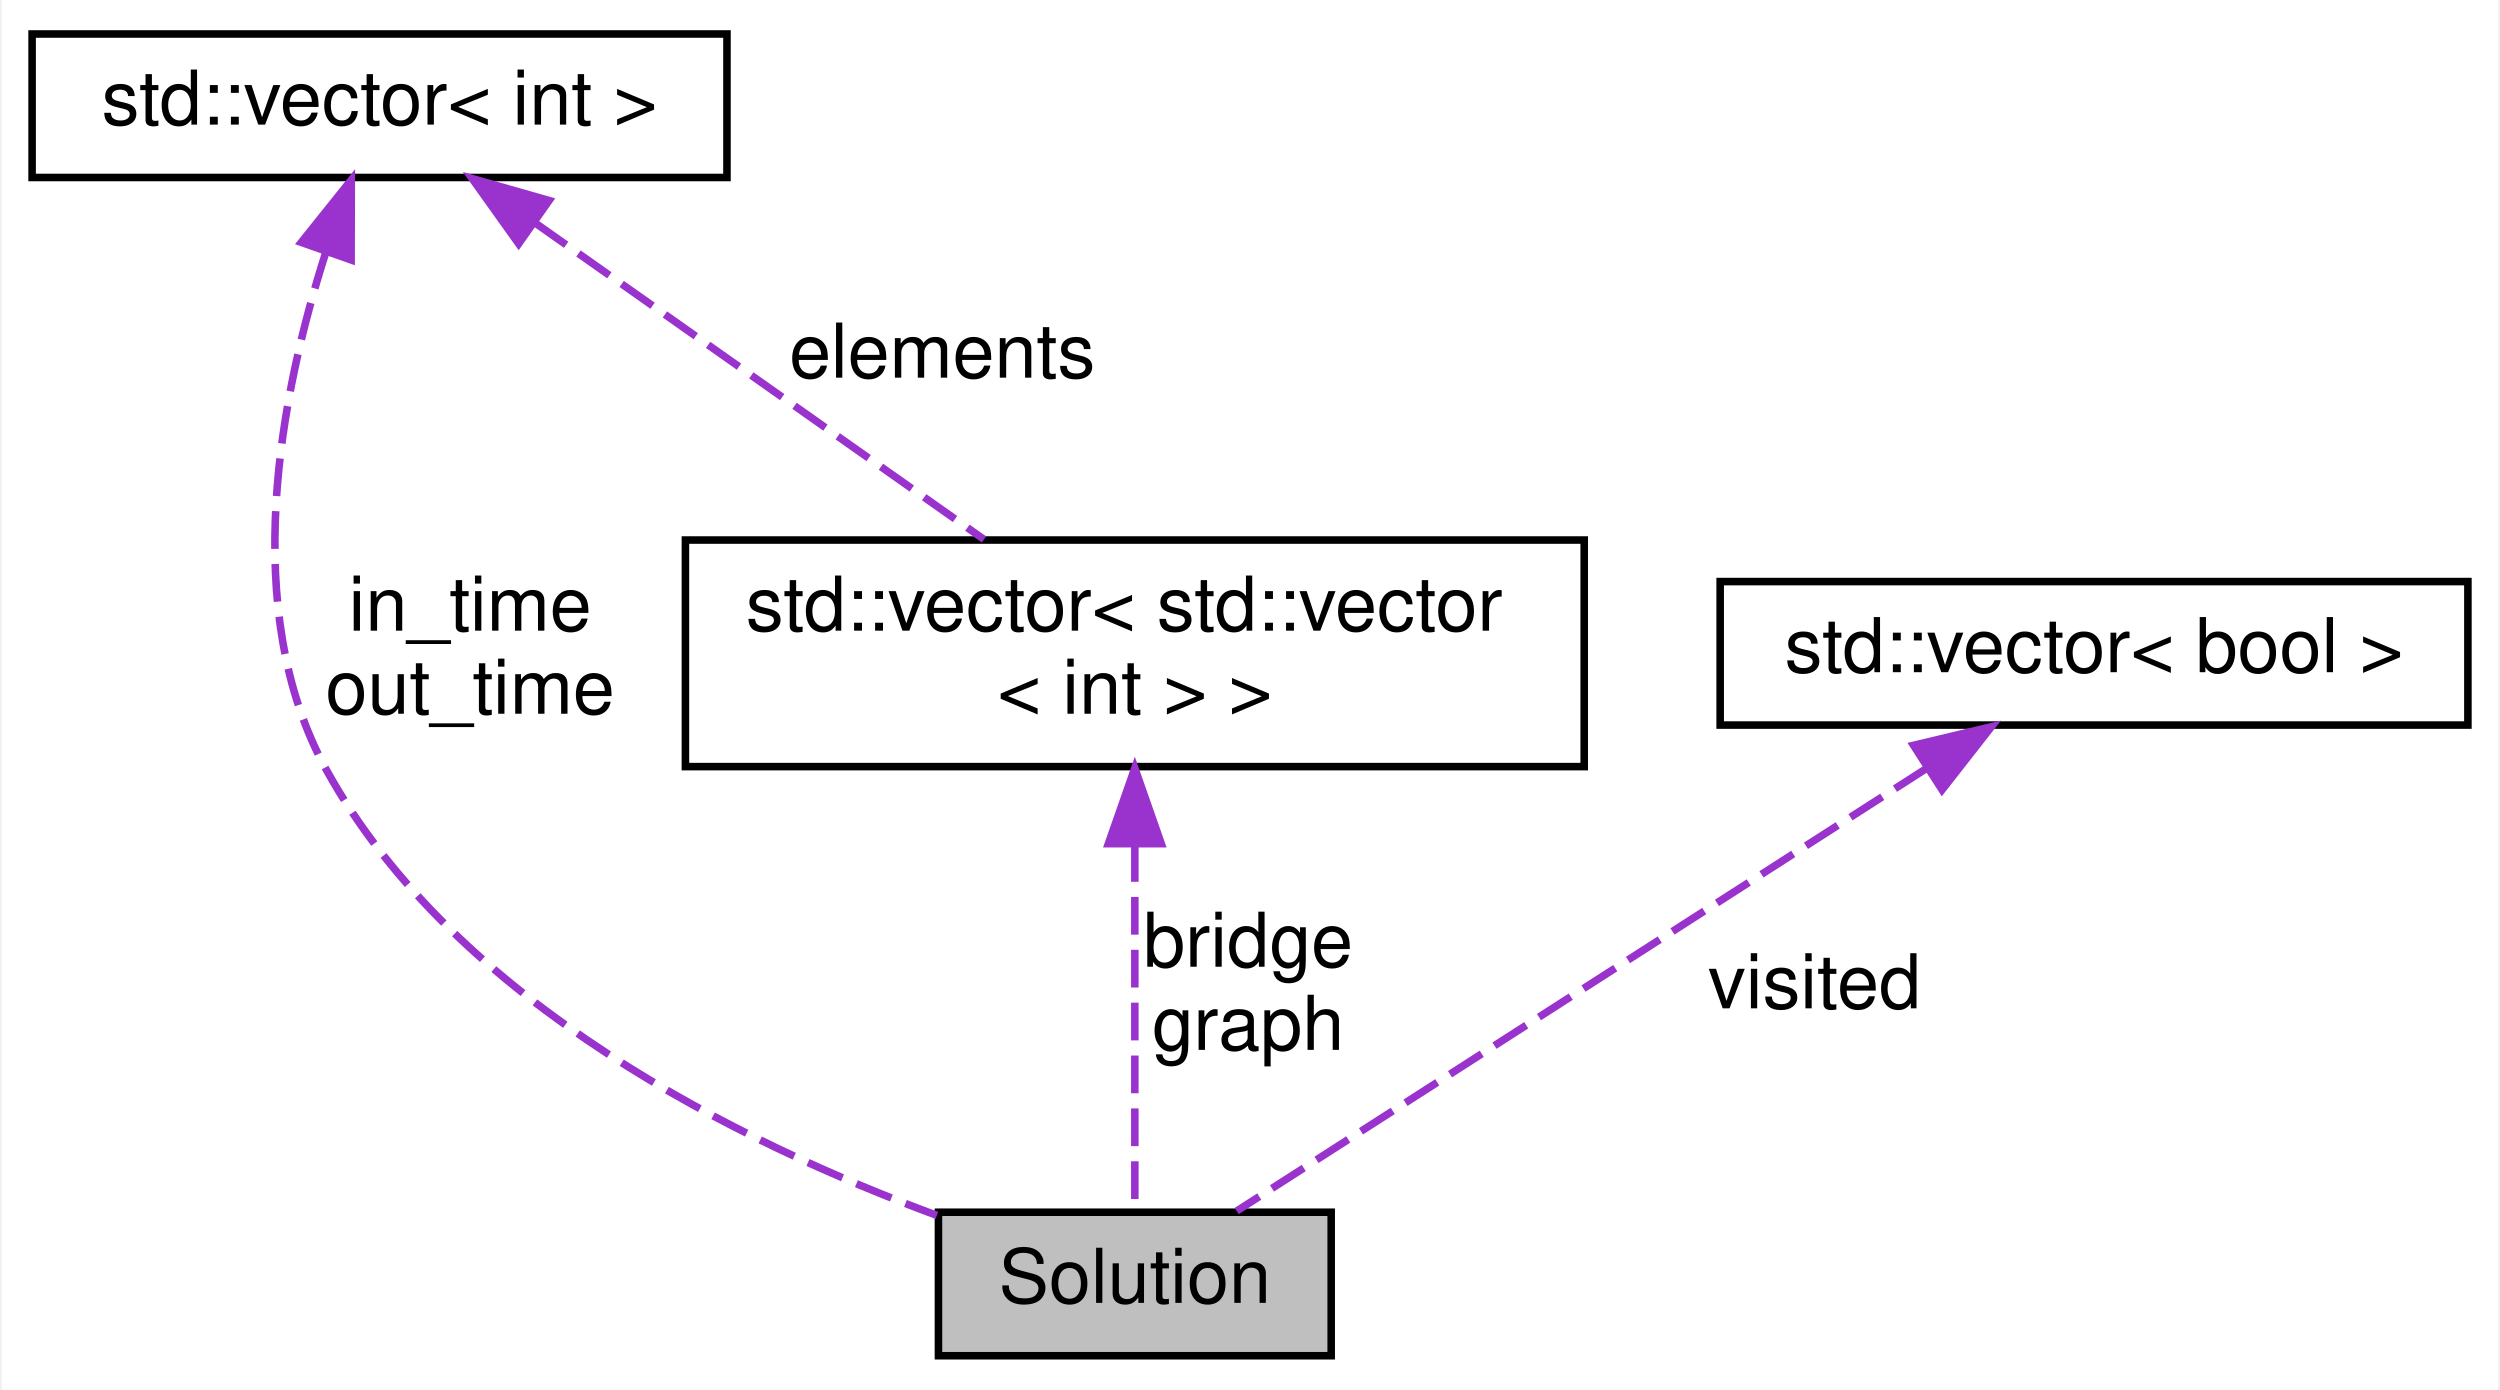
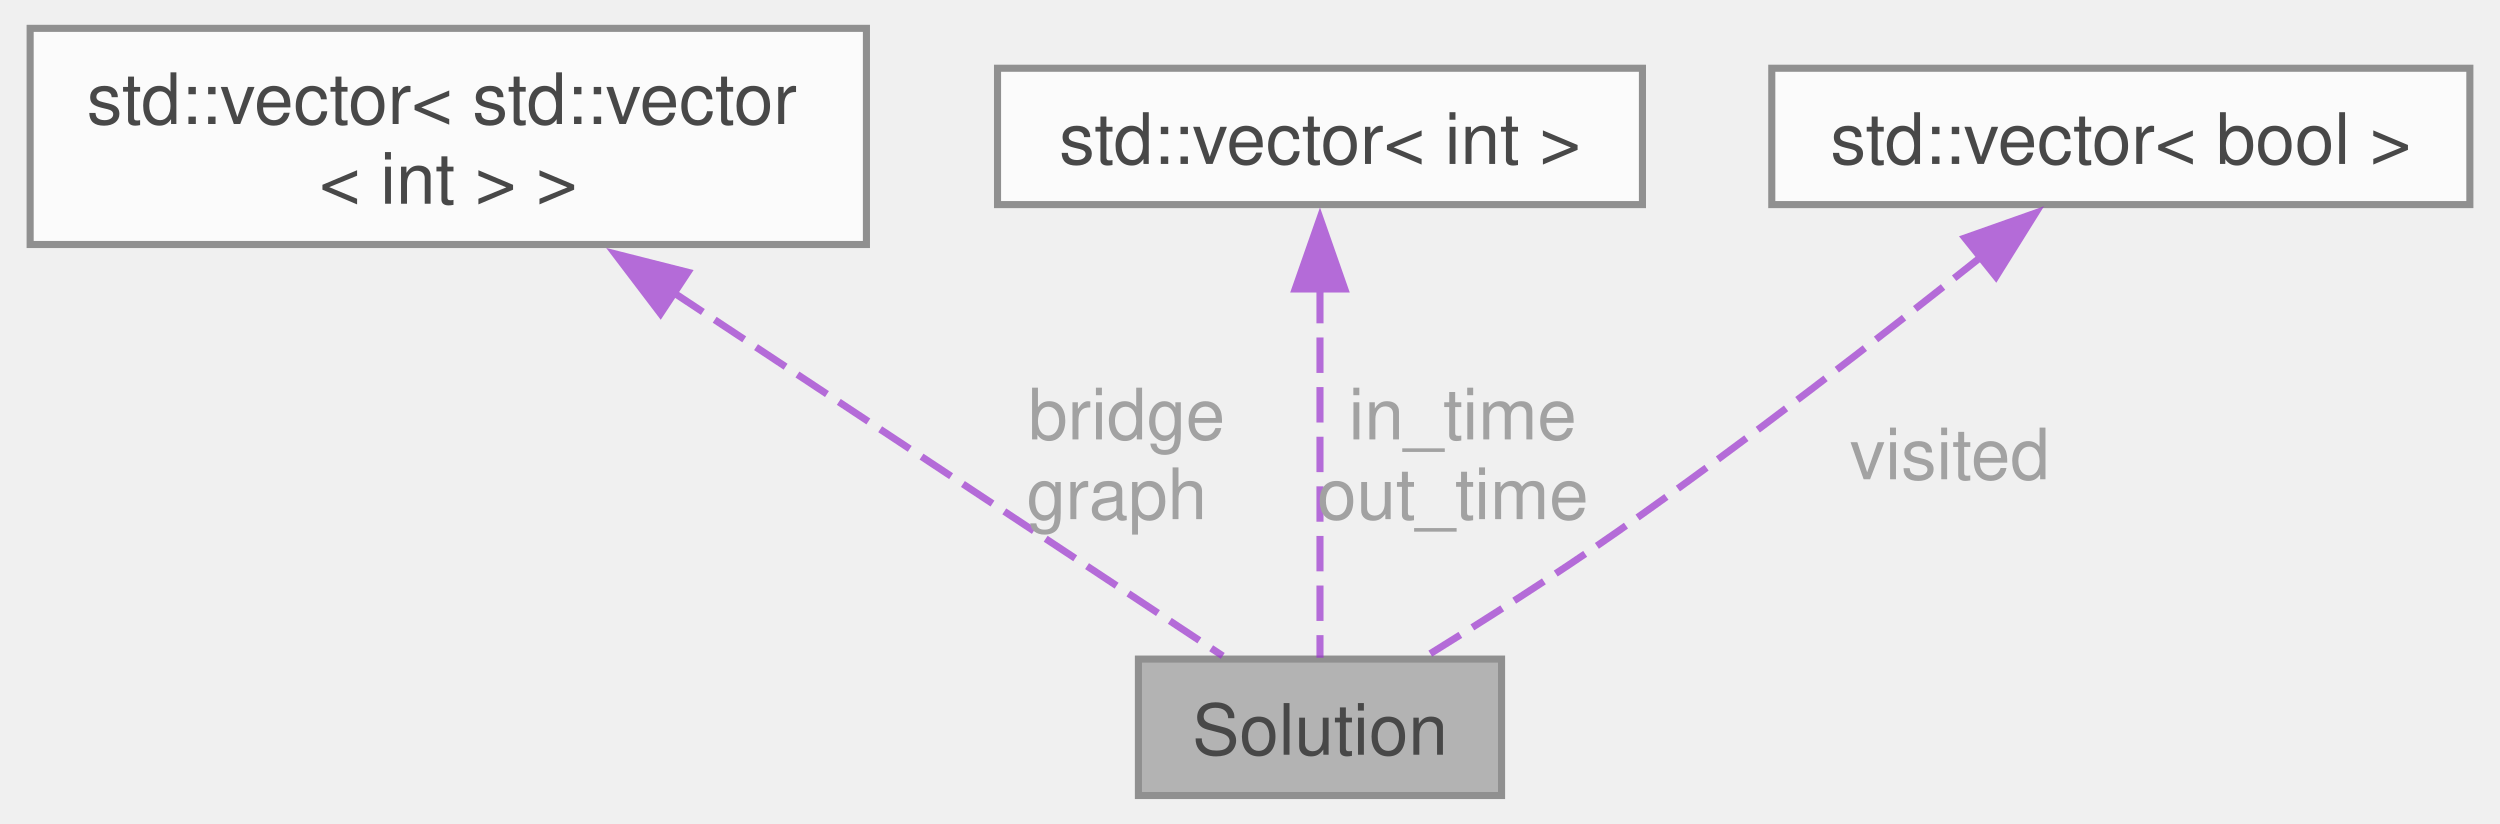
- <svg xmlns="http://www.w3.org/2000/svg" xmlns:xlink="http://www.w3.org/1999/xlink" width="331pt" height="184pt" viewBox="0.00 0.00 330.50 184.00">
-   <g id="graph0" class="graph" transform="scale(1 1) rotate(0) translate(4 180)">
-     <polygon fill="white" stroke="transparent" points="-4,4 -4,-180 326.5,-180 326.5,4 -4,4" />
-     <g id="node1" class="node">
-       <g id="a_node1">
-         <a xlink:title=" ">
-           <polygon fill="#bfbfbf" stroke="black" points="120,-0.5 120,-19.5 172,-19.5 172,-0.5 120,-0.5" />
-           <text text-anchor="middle" x="146" y="-7.5" font-family="Helvetica,sans-Serif" font-size="10.00">Solution</text>
-         </a>
+ <svg xmlns="http://www.w3.org/2000/svg" xmlns:xlink="http://www.w3.org/1999/xlink" width="352pt" height="116pt" viewBox="0.00 0.00 352.25 116.25">
+   <svg id="main" version="1.1" xml:space="preserve">
+     <style type="text/css">
+ .node, .edge {opacity: 0.7;}
+ .node.selected, .edge.selected {opacity: 1;}
+ .edge:hover path { stroke: red; }
+ .edge:hover polygon { stroke: red; fill: red; }
+ </style>
+     <svg id="graph" class="graph">
+       <g id="graph0" class="graph" transform="scale(1 1) rotate(0) translate(4 112.25)">
+         <g id="Node000001" class="node">
+           <g id="a_Node000001">
+             <a xlink:title=" ">
+               <polygon fill="#999999" stroke="#666666" points="207.62,-19.25 156.38,-19.25 156.38,0 207.62,0 207.62,-19.25" />
+               <text text-anchor="middle" x="182" y="-5.75" font-family="Helvetica,sans-Serif" font-size="10.00">Solution</text>
+             </a>
+           </g>
+         </g>
+         <g id="Node000002" class="node">
+           <g id="a_Node000002">
+             <a xlink:title=" ">
+               <polygon fill="white" stroke="#666666" points="118,-108.25 0,-108.25 0,-77.75 118,-77.75 118,-108.25" />
+               <text text-anchor="start" x="8" y="-94.75" font-family="Helvetica,sans-Serif" font-size="10.00">std::vector&lt; std::vector</text>
+               <text text-anchor="middle" x="59" y="-83.5" font-family="Helvetica,sans-Serif" font-size="10.00">&lt; int &gt; &gt;</text>
+             </a>
+           </g>
+         </g>
+         <g id="edge1_Node000001_Node000002" class="edge">
+           <g id="a_edge1_Node000001_Node000002">
+             <a xlink:title=" ">
+               <path fill="none" stroke="#9a32cd" stroke-dasharray="5,2" d="M90.75,-70.99C115.86,-54.38 149.67,-32.02 168.28,-19.7" />
+               <polygon fill="#9a32cd" stroke="#9a32cd" points="88.95,-67.99 82.54,-76.43 92.81,-73.83 88.95,-67.99" />
+             </a>
+           </g>
+           <text text-anchor="middle" x="153.33" y="-50.25" font-family="Helvetica,sans-Serif" font-size="10.00" fill="grey"> bridge</text>
+           <text text-anchor="middle" x="153.33" y="-39" font-family="Helvetica,sans-Serif" font-size="10.00" fill="grey">graph</text>
+         </g>
+         <g id="Node000003" class="node">
+           <g id="a_Node000003">
+             <a xlink:title=" ">
+               <polygon fill="white" stroke="#666666" points="227.5,-102.62 136.5,-102.62 136.5,-83.38 227.5,-83.38 227.5,-102.62" />
+               <text text-anchor="middle" x="182" y="-89.12" font-family="Helvetica,sans-Serif" font-size="10.00">std::vector&lt; int &gt;</text>
+             </a>
+           </g>
+         </g>
+         <g id="edge2_Node000001_Node000003" class="edge">
+           <g id="a_edge2_Node000001_Node000003">
+             <a xlink:title=" ">
+               <path fill="none" stroke="#9a32cd" stroke-dasharray="5,2" d="M182,-71.63C182,-54.85 182,-31.85 182,-19.44" />
+               <polygon fill="#9a32cd" stroke="#9a32cd" points="178.5,-71.47 182,-81.47 185.5,-71.47 178.5,-71.47" />
+             </a>
+           </g>
+           <text text-anchor="middle" x="200.75" y="-50.25" font-family="Helvetica,sans-Serif" font-size="10.00" fill="grey"> in_time</text>
+           <text text-anchor="middle" x="200.75" y="-39" font-family="Helvetica,sans-Serif" font-size="10.00" fill="grey">out_time</text>
+         </g>
+         <g id="Node000004" class="node">
+           <g id="a_Node000004">
+             <a xlink:title=" ">
+               <polygon fill="white" stroke="#666666" points="344.25,-102.62 245.75,-102.62 245.75,-83.38 344.25,-83.38 344.25,-102.62" />
+               <text text-anchor="middle" x="295" y="-89.12" font-family="Helvetica,sans-Serif" font-size="10.00">std::vector&lt; bool &gt;</text>
+             </a>
+           </g>
+         </g>
+         <g id="edge3_Node000001_Node000004" class="edge">
+           <g id="a_edge3_Node000001_Node000004">
+             <a xlink:title=" ">
+               <path fill="none" stroke="#9a32cd" stroke-dasharray="5,2" d="M275.4,-76.1C261.34,-64.9 241.82,-49.73 224,-37.25 215.23,-31.11 205.1,-24.67 196.99,-19.66" />
+               <polygon fill="#9a32cd" stroke="#9a32cd" points="273,-78.67 282.99,-82.2 277.38,-73.21 273,-78.67" />
+             </a>
+           </g>
+           <text text-anchor="middle" x="269.48" y="-44.62" font-family="Helvetica,sans-Serif" font-size="10.00" fill="grey"> visited</text>
+         </g>
      </g>
-     </g>
-     <g id="node2" class="node">
-       <g id="a_node2">
-         <a target="_blank" xlink:href="http://en.cppreference.com/w/cpp/container/vector" xlink:title=" ">
-           <polygon fill="white" stroke="black" points="86.5,-78.5 86.5,-108.5 205.5,-108.5 205.5,-78.5 86.5,-78.5" />
-           <text text-anchor="start" x="94.5" y="-96.5" font-family="Helvetica,sans-Serif" font-size="10.00">std::vector&lt; std::vector</text>
-           <text text-anchor="middle" x="146" y="-85.5" font-family="Helvetica,sans-Serif" font-size="10.00">&lt; int &gt; &gt;</text>
-         </a>
-       </g>
-     </g>
-     <g id="edge1" class="edge">
-       <path fill="none" stroke="#9a32cd" stroke-dasharray="5,2" d="M146,-68.25C146,-51.78 146,-30.99 146,-19.54" />
-       <polygon fill="#9a32cd" stroke="#9a32cd" points="142.5,-68.3 146,-78.3 149.5,-68.3 142.5,-68.3" />
-       <text text-anchor="middle" x="161" y="-52" font-family="Helvetica,sans-Serif" font-size="10.00"> bridge</text>
-       <text text-anchor="middle" x="161" y="-41" font-family="Helvetica,sans-Serif" font-size="10.00">graph</text>
-     </g>
-     <g id="node3" class="node">
-       <g id="a_node3">
-         <a target="_blank" xlink:href="http://en.cppreference.com/w/cpp/container/vector" xlink:title=" ">
-           <polygon fill="white" stroke="black" points="0,-156.5 0,-175.5 92,-175.5 92,-156.5 0,-156.5" />
-           <text text-anchor="middle" x="46" y="-163.5" font-family="Helvetica,sans-Serif" font-size="10.00">std::vector&lt; int &gt;</text>
-         </a>
-       </g>
-     </g>
-     <g id="edge3" class="edge">
-       <path fill="none" stroke="#9a32cd" stroke-dasharray="5,2" d="M38.89,-146.59C32.96,-128.07 27.22,-99.28 39,-78 56.09,-47.13 94.01,-28.59 119.79,-19.08" />
-       <polygon fill="#9a32cd" stroke="#9a32cd" points="35.64,-147.91 42.26,-156.18 42.24,-145.58 35.64,-147.91" />
-       <text text-anchor="middle" x="58" y="-96.5" font-family="Helvetica,sans-Serif" font-size="10.00"> in_time</text>
-       <text text-anchor="middle" x="58" y="-85.5" font-family="Helvetica,sans-Serif" font-size="10.00">out_time</text>
-     </g>
-     <g id="edge2" class="edge">
-       <path fill="none" stroke="#9a32cd" stroke-dasharray="5,2" d="M66.62,-150.47C84.03,-138.19 108.81,-120.72 126.03,-108.58" />
-       <polygon fill="#9a32cd" stroke="#9a32cd" points="64.42,-147.73 58.26,-156.36 68.45,-153.45 64.42,-147.73" />
-       <text text-anchor="middle" x="120.5" y="-130" font-family="Helvetica,sans-Serif" font-size="10.00"> elements</text>
-     </g>
-     <g id="node4" class="node">
-       <g id="a_node4">
-         <a target="_blank" xlink:href="http://en.cppreference.com/w/cpp/container/vector" xlink:title=" ">
-           <polygon fill="white" stroke="black" points="223.5,-84 223.5,-103 322.5,-103 322.5,-84 223.5,-84" />
-           <text text-anchor="middle" x="273" y="-91" font-family="Helvetica,sans-Serif" font-size="10.00">std::vector&lt; bool &gt;</text>
-         </a>
-       </g>
-     </g>
-     <g id="edge4" class="edge">
-       <path fill="none" stroke="#9a32cd" stroke-dasharray="5,2" d="M250.85,-78.28C224.48,-61.37 181.3,-33.65 159.49,-19.66" />
-       <polygon fill="#9a32cd" stroke="#9a32cd" points="249.1,-81.32 259.41,-83.78 252.88,-75.43 249.1,-81.32" />
-       <text text-anchor="middle" x="236" y="-46.5" font-family="Helvetica,sans-Serif" font-size="10.00"> visited</text>
-     </g>
-   </g>
+     </svg>
+   </svg>
+   <style type="text/css">
+ 
+ [data-mouse-over-selected='false'] { opacity: 0.7; }
+ [data-mouse-over-selected='true']  { opacity: 1.0; }
+ 
+ </style>
</svg>
